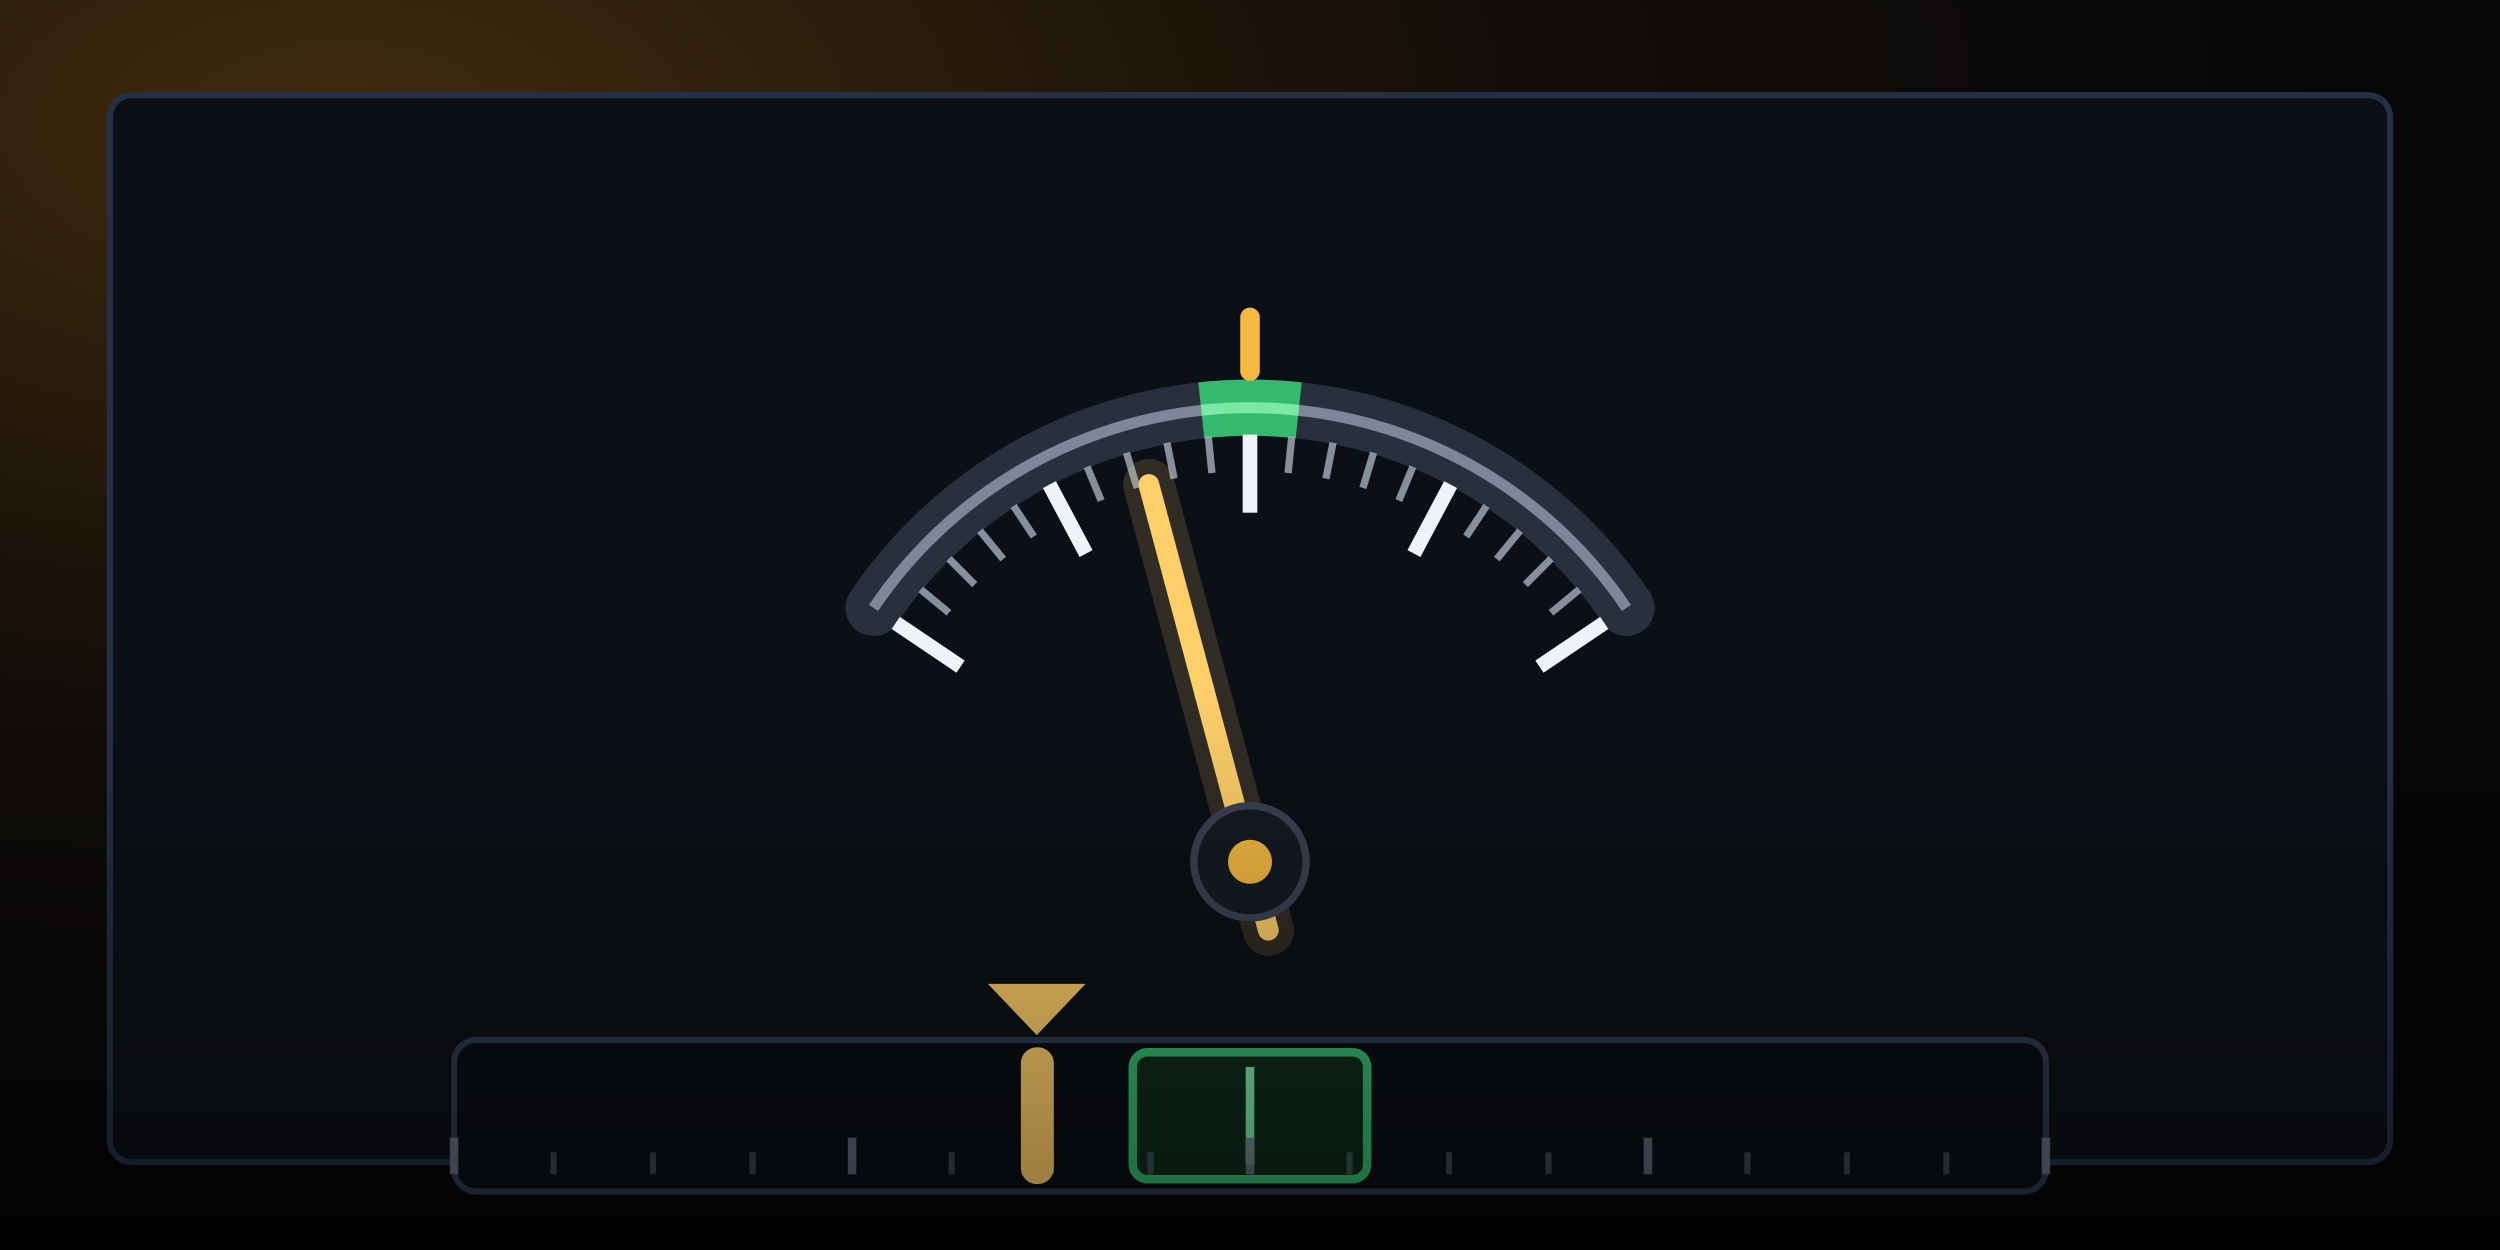
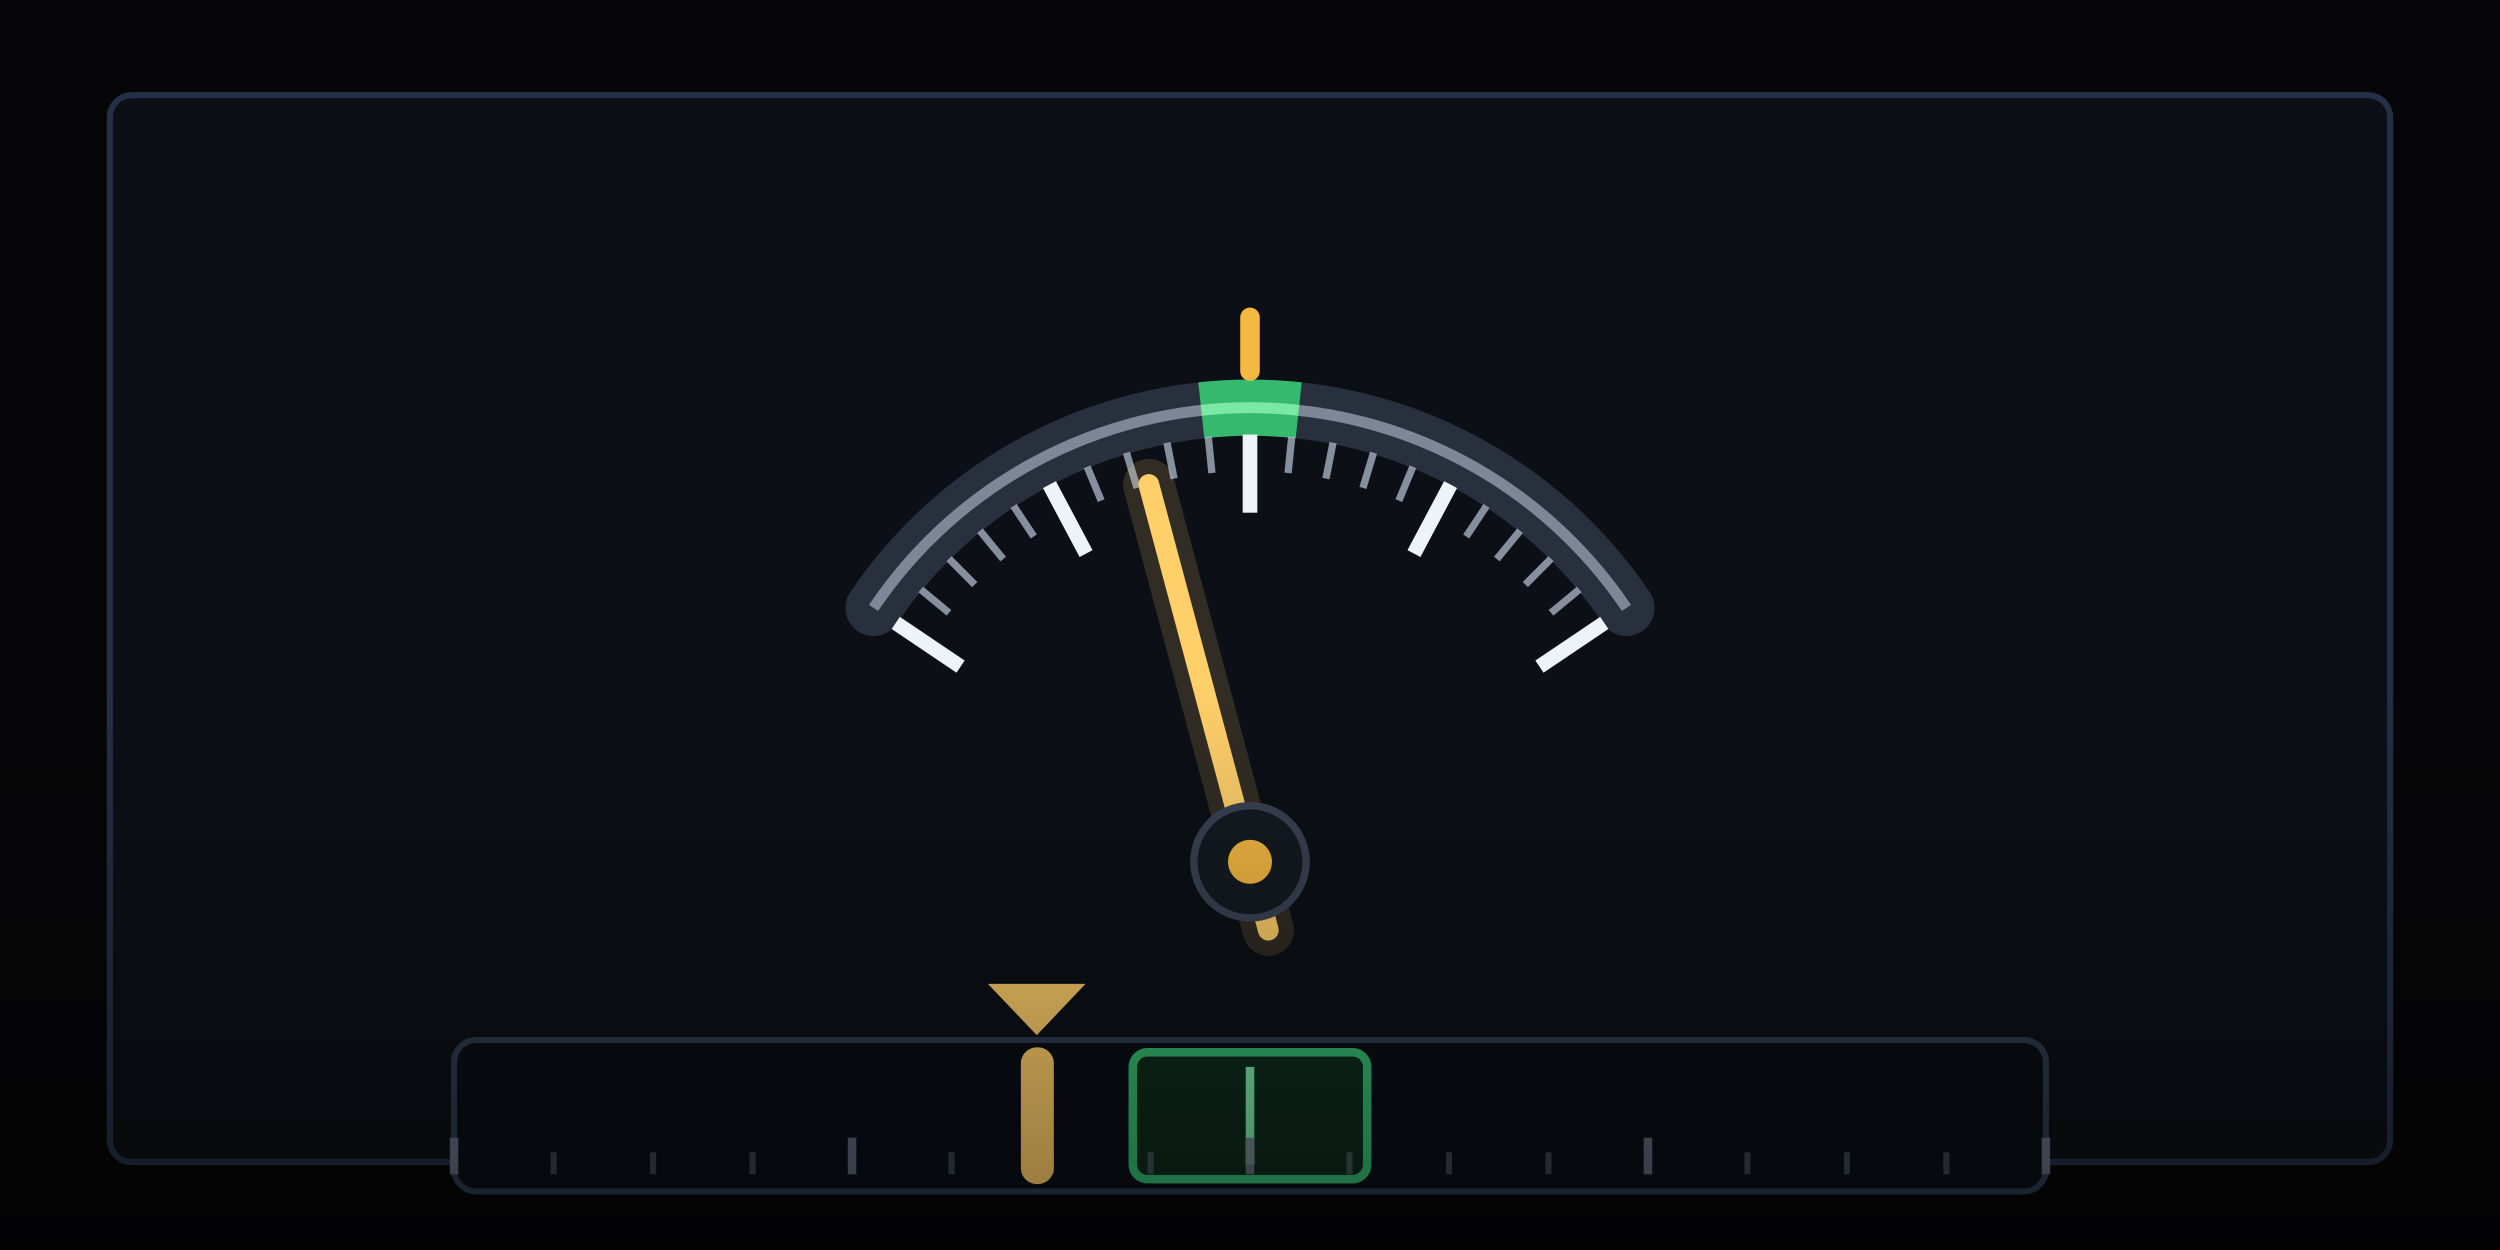
<svg xmlns="http://www.w3.org/2000/svg" preserveAspectRatio="xMidYMid meet" viewBox="0 0 2048 1024" role="img">
  <defs>
    <radialGradient id="amb_b07" cx="14%" cy="10%" r="85%">
      <stop offset="0" stop-color="#f5a020" stop-opacity="0.24" />
      <stop offset="0.55" stop-color="#f5a020" stop-opacity="0.05" />
      <stop offset="1" stop-color="#f5a020" stop-opacity="0" />
    </radialGradient>
    <linearGradient id="vig_b07" x1="0" y1="0" x2="0" y2="1">
      <stop offset="0.55" stop-color="#000" stop-opacity="0" />
      <stop offset="1" stop-color="#000" stop-opacity="0.45" />
    </linearGradient>
  </defs>
  <rect width="2048" height="1024" fill="#060608" />
-   <rect width="2048" height="1024" fill="url(#amb_b07)" />
  <rect x="90" y="78" width="1868" height="874" rx="18" fill="#0c1016" stroke="#243046" stroke-width="5" />
  <path d="M715.6,498A372,372 0 0 1 1332.4,498" fill="none" stroke="#28303d" stroke-width="46" stroke-linecap="round" />
  <path d="M715.6,498A372,372 0 0 1 1332.4,498" fill="none" stroke="#7d8798" stroke-width="9" />
  <path d="M984.1,336.1A372,372 0 0 1 1063.9,336.1" fill="none" stroke="#34b96e" stroke-width="46" />
  <path d="M984.1,336.1A372,372 0 0 1 1063.9,336.1" fill="none" stroke="#7ce8a6" stroke-width="9" />
  <g stroke="#aeb9cb" stroke-width="6" opacity="0.75">
    <line x1="754.3" y1="482.9" x2="777.4" y2="502" />
    <line x1="777.4" y1="457.7" x2="798.5" y2="478.9" />
    <line x1="802.8" y1="434.8" x2="821.8" y2="458" />
    <line x1="830.3" y1="414.5" x2="846.9" y2="439.5" />
    <line x1="890.6" y1="382.4" x2="902.1" y2="410.1" />
    <line x1="922.8" y1="370.9" x2="931.5" y2="399.7" />
    <line x1="956" y1="362.7" x2="961.8" y2="392.1" />
    <line x1="989.8" y1="357.7" x2="992.8" y2="387.5" />
    <line x1="1058.2" y1="357.7" x2="1055.2" y2="387.5" />
    <line x1="1092" y1="362.7" x2="1086.2" y2="392.1" />
    <line x1="1125.2" y1="370.9" x2="1116.5" y2="399.7" />
    <line x1="1157.4" y1="382.4" x2="1145.9" y2="410.1" />
    <line x1="1217.7" y1="414.5" x2="1201.1" y2="439.5" />
    <line x1="1245.2" y1="434.8" x2="1226.2" y2="458" />
    <line x1="1270.6" y1="457.7" x2="1249.5" y2="478.9" />
    <line x1="1293.7" y1="482.9" x2="1270.6" y2="502" />
  </g>
  <g stroke="#eef3fa" stroke-width="12">
    <line x1="733.8" y1="510.3" x2="786.9" y2="546.1" />
    <line x1="859.7" y1="397" x2="889.7" y2="453.5" />
    <line x1="1024" y1="356" x2="1024" y2="420" />
    <line x1="1188.3" y1="397" x2="1158.3" y2="453.5" />
    <line x1="1314.2" y1="510.3" x2="1261.1" y2="546.1" />
  </g>
  <line x1="1024" y1="304" x2="1024" y2="260" stroke="#f5b942" stroke-width="16" stroke-linecap="round" />
  <line x1="1039" y1="762" x2="941.1" y2="396.9" stroke="#ffcf6a" stroke-width="42" opacity="0.16" stroke-linecap="round" />
  <line x1="1039" y1="762" x2="941.1" y2="396.9" stroke="#ffcf6a" stroke-width="17" stroke-linecap="round" />
  <circle cx="1024" cy="706" r="46" fill="#151a22" stroke="#3a4354" stroke-width="6" />
  <circle cx="1024" cy="706" r="18" fill="#f5b942" />
  <rect x="372" y="852" width="1304" height="124" rx="18" fill="#0a0e15" stroke="#2e3a50" stroke-width="5" />
  <rect x="928" y="862" width="192" height="104" rx="12" fill="#34b96e" opacity="0.16" />
  <rect x="928" y="862" width="192" height="104" rx="12" fill="#0f2b1b" stroke="#34b96e" stroke-width="7" />
  <line x1="1024" y1="874" x2="1024" y2="954" stroke="#7ce8a6" stroke-width="7" />
  <line x1="372" y1="962" x2="372" y2="932" stroke="#6b7688" stroke-width="7" opacity="0.85" />
  <line x1="453.5" y1="962" x2="453.5" y2="944" stroke="#6b7688" stroke-width="5" opacity="0.5" />
  <line x1="535" y1="962" x2="535" y2="944" stroke="#6b7688" stroke-width="5" opacity="0.5" />
  <line x1="616.5" y1="962" x2="616.5" y2="944" stroke="#6b7688" stroke-width="5" opacity="0.5" />
  <line x1="698" y1="962" x2="698" y2="932" stroke="#6b7688" stroke-width="7" opacity="0.85" />
  <line x1="779.5" y1="962" x2="779.5" y2="944" stroke="#6b7688" stroke-width="5" opacity="0.5" />
  <line x1="861" y1="962" x2="861" y2="944" stroke="#6b7688" stroke-width="5" opacity="0.5" />
  <line x1="942.5" y1="962" x2="942.5" y2="944" stroke="#6b7688" stroke-width="5" opacity="0.5" />
  <line x1="1024" y1="962" x2="1024" y2="932" stroke="#6b7688" stroke-width="7" opacity="0.85" />
  <line x1="1105.5" y1="962" x2="1105.5" y2="944" stroke="#6b7688" stroke-width="5" opacity="0.5" />
  <line x1="1187" y1="962" x2="1187" y2="944" stroke="#6b7688" stroke-width="5" opacity="0.5" />
  <line x1="1268.5" y1="962" x2="1268.5" y2="944" stroke="#6b7688" stroke-width="5" opacity="0.5" />
  <line x1="1350" y1="962" x2="1350" y2="932" stroke="#6b7688" stroke-width="7" opacity="0.85" />
  <line x1="1431.5" y1="962" x2="1431.5" y2="944" stroke="#6b7688" stroke-width="5" opacity="0.5" />
  <line x1="1513" y1="962" x2="1513" y2="944" stroke="#6b7688" stroke-width="5" opacity="0.5" />
  <line x1="1594.5" y1="962" x2="1594.5" y2="944" stroke="#6b7688" stroke-width="5" opacity="0.5" />
  <line x1="1676" y1="962" x2="1676" y2="932" stroke="#6b7688" stroke-width="7" opacity="0.85" />
  <rect x="836.3" y="858" width="27" height="112" rx="13" fill="#ffcf6a" />
  <polygon points="809.3,806 889.3,806 849.3,848" fill="#ffcf6a" />
  <rect width="2048" height="1024" fill="url(#vig_b07)" />
</svg>
